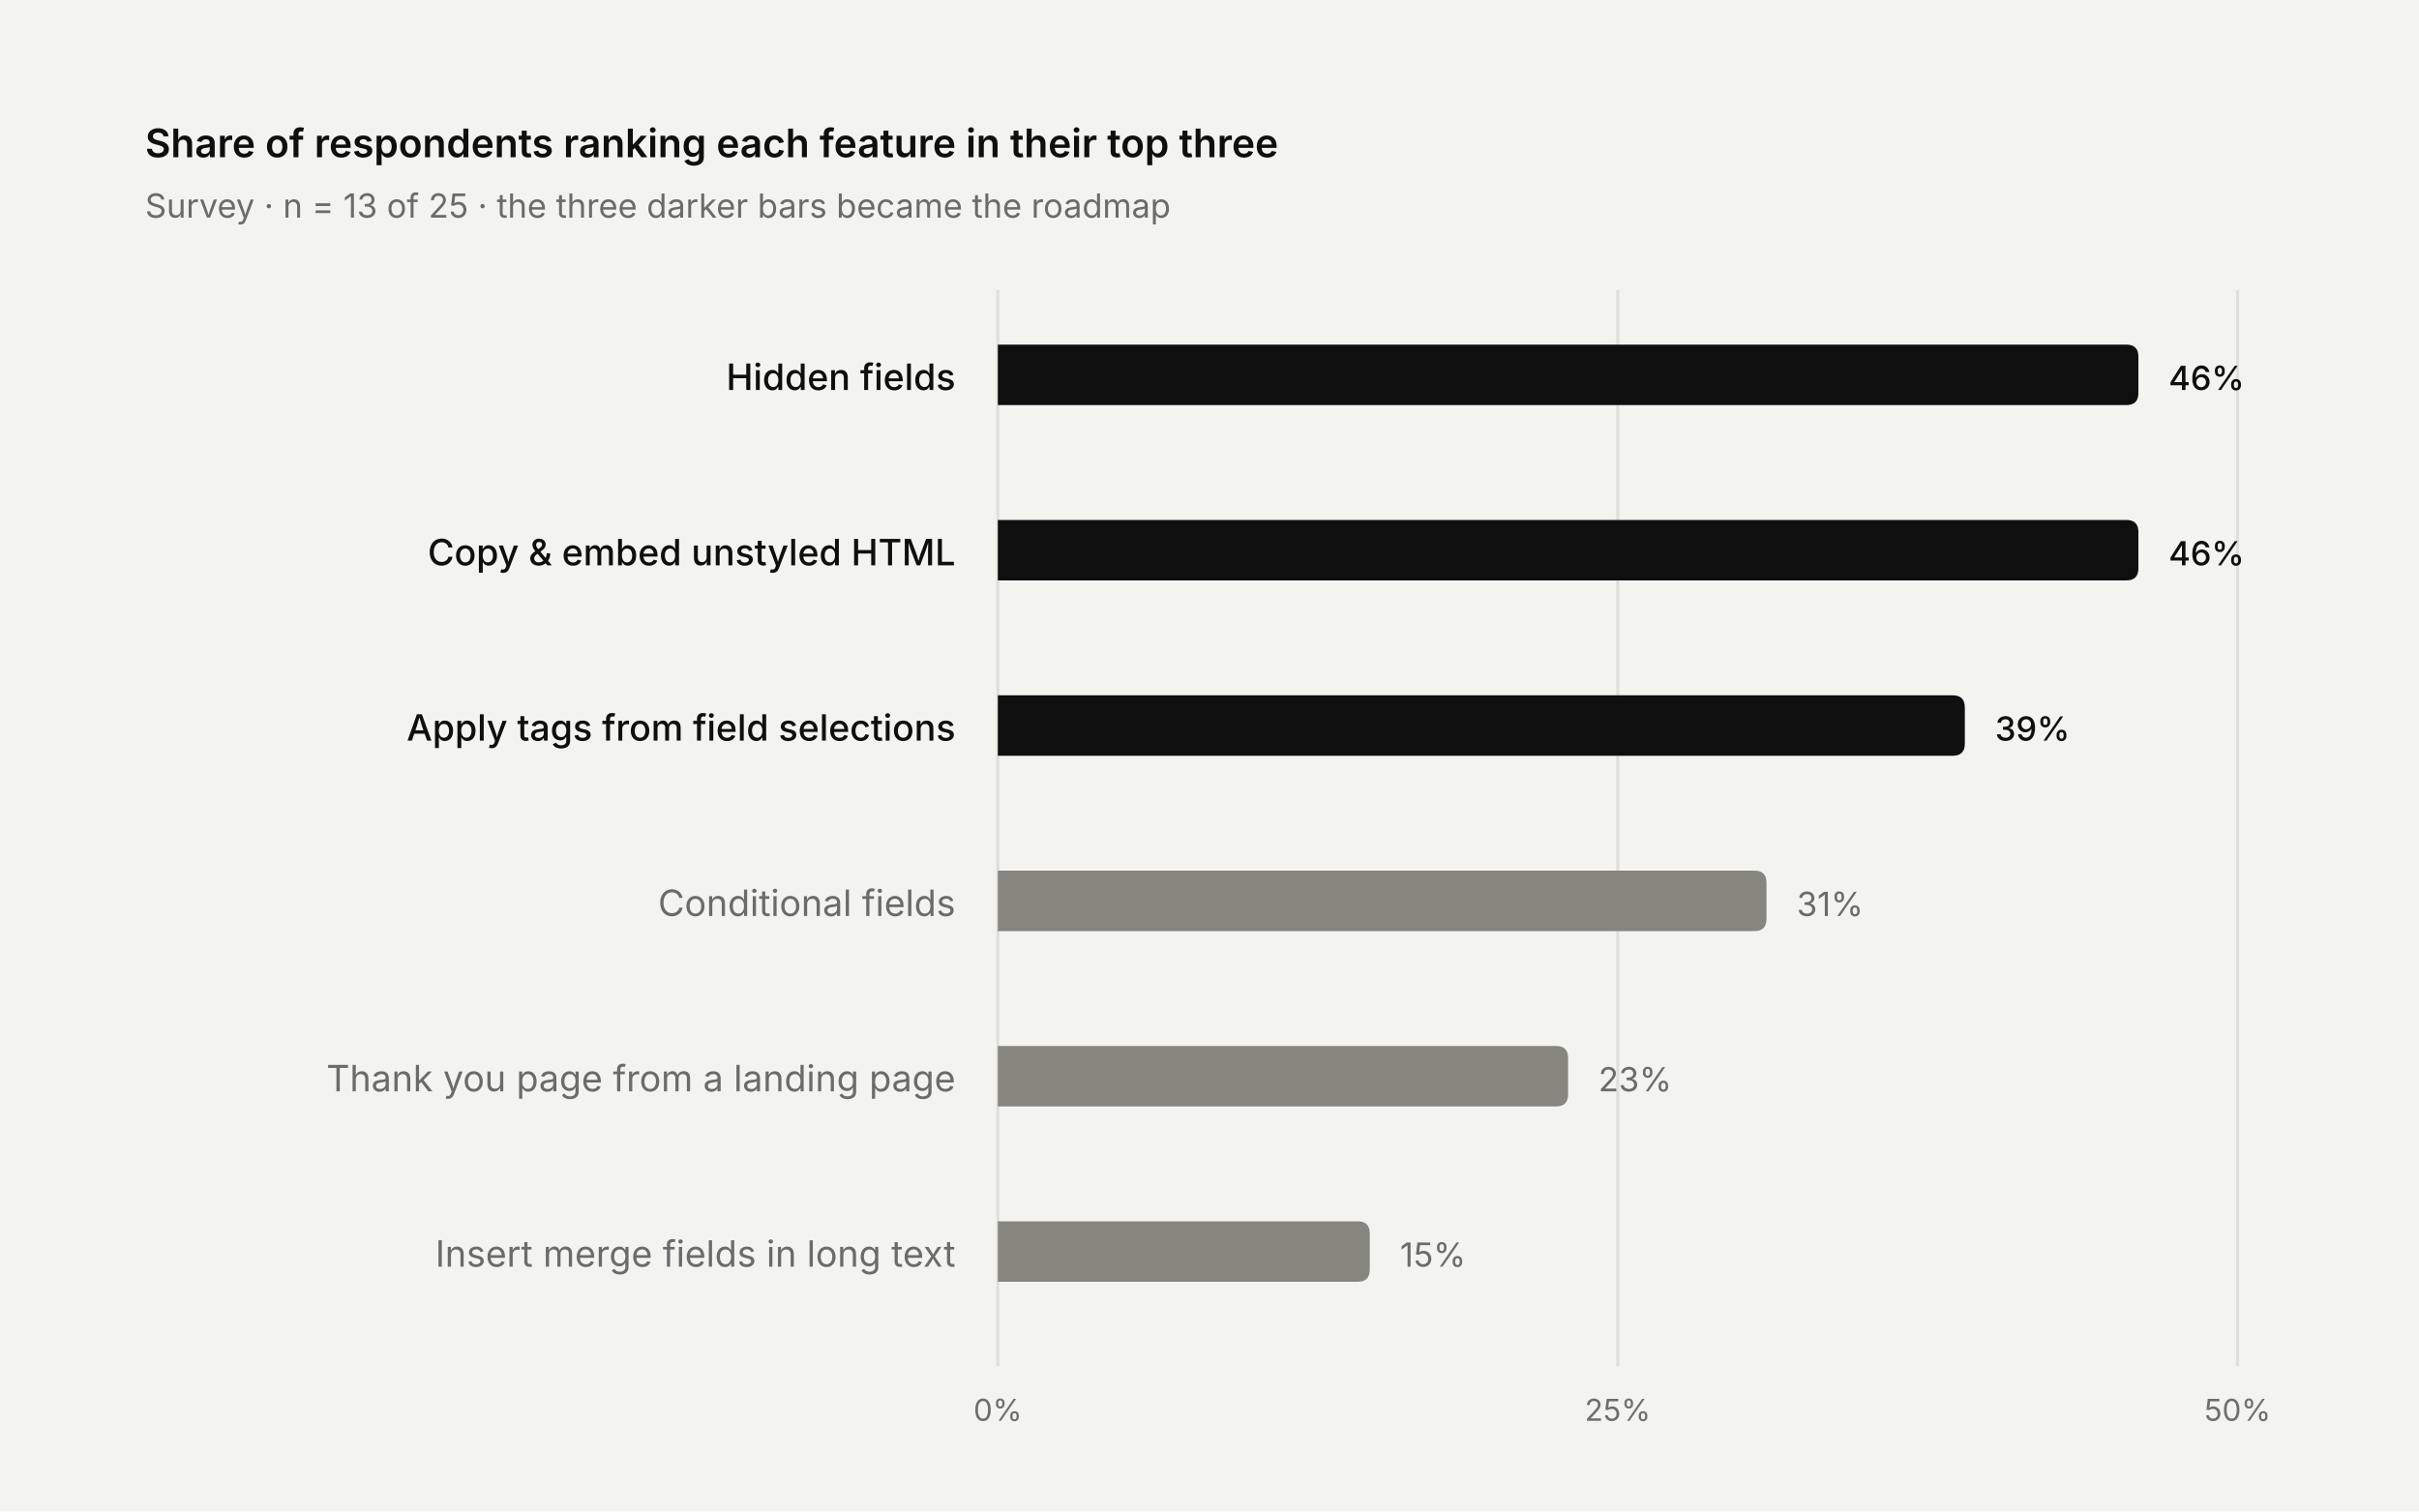
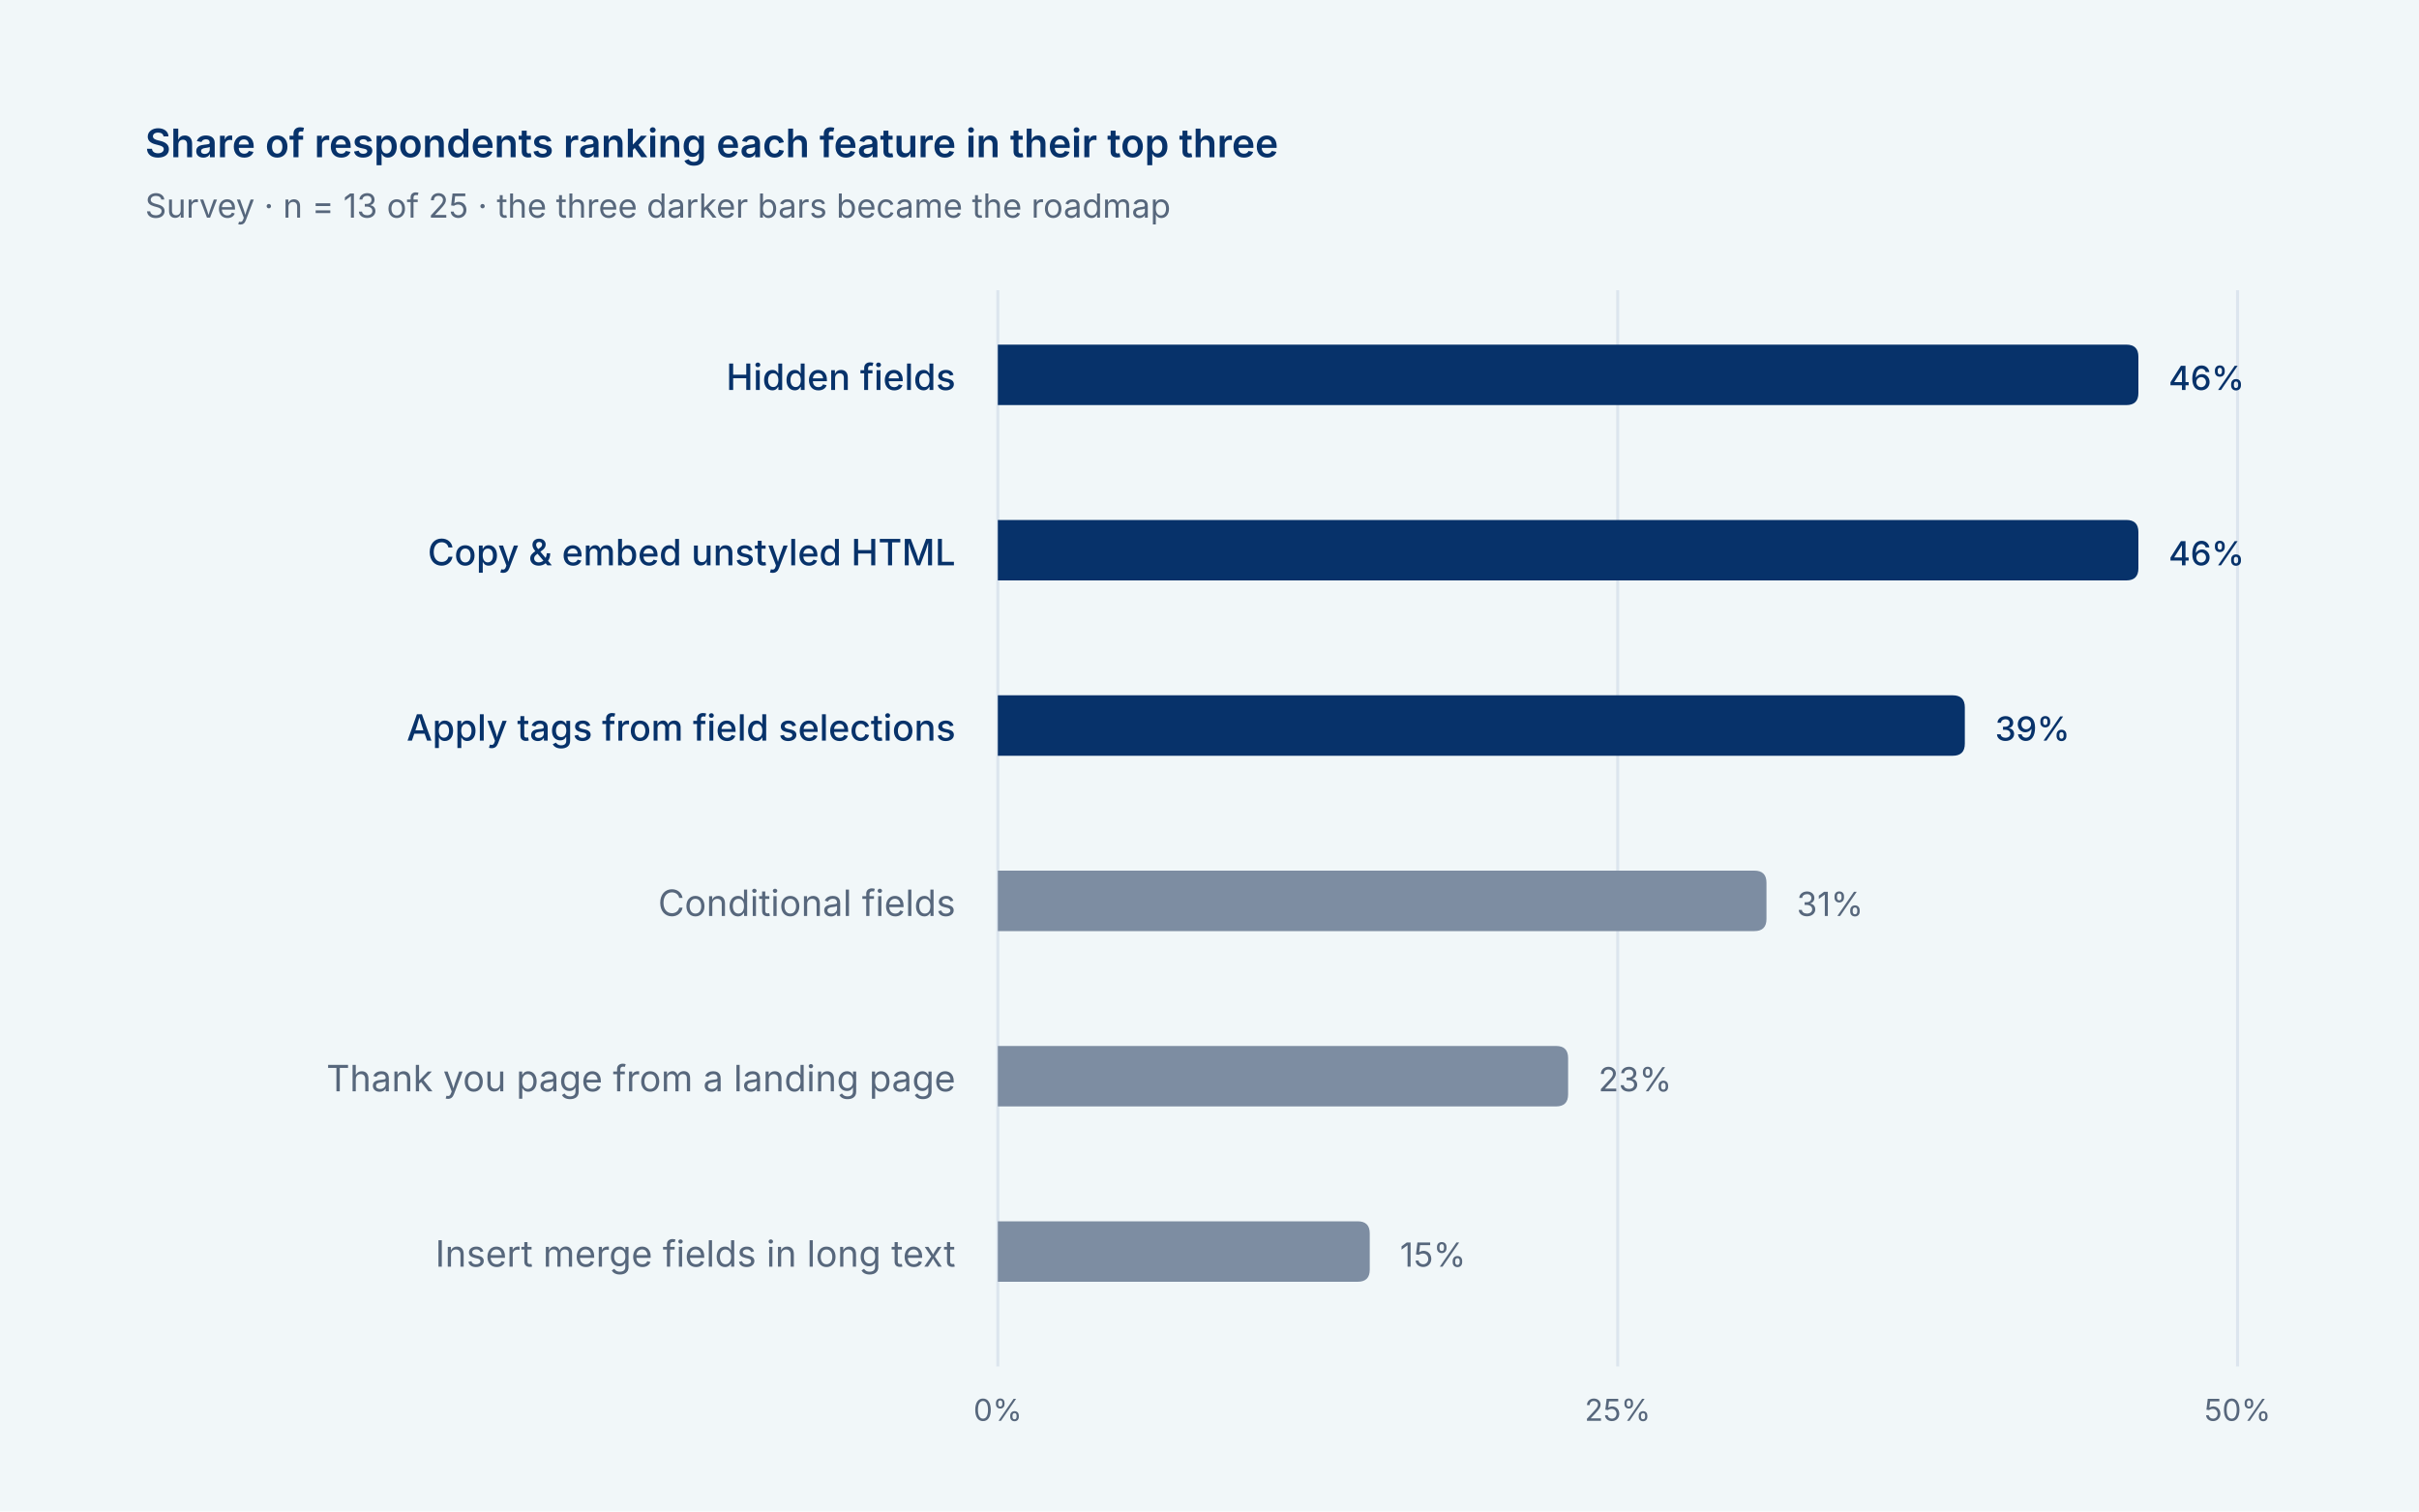
<svg xmlns="http://www.w3.org/2000/svg" viewBox="0 0 800 500" width="800" height="500" role="img" aria-label="Horizontal bar chart: share of survey respondents ranking each of six features in their top three. The top three, hidden fields, unstyled HTML, tags from field selections, are emphasized as the ones that became the roadmap" font-family="Inter, Helvetica, Arial, sans-serif">
-   <rect width="800" height="500" fill="#f3f3f0" />
-   <text x="48" y="52" font-size="13" fill="#0f0f0f" text-anchor="start" font-weight="600">Share of respondents ranking each feature in their top three</text>
-   <text x="48" y="72" font-size="11" fill="#6b6b6b" text-anchor="start">Survey · n = 13 of 25 · the three darker bars became the roadmap</text>
-   <line x1="330.0" y1="96" x2="330.0" y2="452" stroke="#e0e0da" stroke-width="1" />
-   <text x="330.0" y="470" font-size="10" fill="#6e6e6e" text-anchor="middle">0%</text>
-   <line x1="535.0" y1="96" x2="535.0" y2="452" stroke="#e0e0da" stroke-width="1" />
-   <text x="535.0" y="470" font-size="10" fill="#6e6e6e" text-anchor="middle">25%</text>
-   <line x1="740.0" y1="96" x2="740.0" y2="452" stroke="#e0e0da" stroke-width="1" />
-   <text x="740.0" y="470" font-size="10" fill="#6e6e6e" text-anchor="middle">50%</text>
-   <text x="316" y="129" font-size="12" fill="#0f0f0f" text-anchor="end" font-weight="500">Hidden fields</text>
-   <path d="M330 114 H703.2 Q707.2 114 707.2 118 V130 Q707.2 134 703.2 134 H330 Z" fill="#0f0f0f" />
-   <text x="717.2" y="129" font-size="11" fill="#0f0f0f" text-anchor="start" font-weight="500">46%</text>
-   <text x="316" y="187" font-size="12" fill="#0f0f0f" text-anchor="end" font-weight="500">Copy &amp; embed unstyled HTML</text>
-   <path d="M330 172 H703.2 Q707.2 172 707.2 176 V188 Q707.2 192 703.2 192 H330 Z" fill="#0f0f0f" />
-   <text x="717.2" y="187" font-size="11" fill="#0f0f0f" text-anchor="start" font-weight="500">46%</text>
-   <text x="316" y="245" font-size="12" fill="#0f0f0f" text-anchor="end" font-weight="500">Apply tags from field selections</text>
-   <path d="M330 230 H645.8 Q649.8 230 649.8 234 V246 Q649.8 250 645.8 250 H330 Z" fill="#0f0f0f" />
-   <text x="659.8" y="245" font-size="11" fill="#0f0f0f" text-anchor="start" font-weight="500">39%</text>
-   <text x="316" y="303" font-size="12" fill="#6b6b6b" text-anchor="end">Conditional fields</text>
-   <path d="M330 288 H580.2 Q584.2 288 584.2 292 V304 Q584.2 308 580.2 308 H330 Z" fill="#86867f" />
-   <text x="594.2" y="303" font-size="11" fill="#6b6b6b" text-anchor="start">31%</text>
-   <text x="316" y="361" font-size="12" fill="#6b6b6b" text-anchor="end">Thank you page from a landing page</text>
-   <path d="M330 346 H514.6 Q518.6 346 518.6 350 V362 Q518.6 366 514.6 366 H330 Z" fill="#86867f" />
-   <text x="528.6" y="361" font-size="11" fill="#6b6b6b" text-anchor="start">23%</text>
-   <text x="316" y="419" font-size="12" fill="#6b6b6b" text-anchor="end">Insert merge fields in long text</text>
-   <path d="M330 404 H449.0 Q453.0 404 453.0 408 V420 Q453.0 424 449.0 424 H330 Z" fill="#86867f" />
-   <text x="463.0" y="419" font-size="11" fill="#6b6b6b" text-anchor="start">15%</text>
+   <rect width="800" height="500" fill="#F1F7F9" />
+   <text x="48" y="52" font-size="13" fill="#07326A" text-anchor="start" font-weight="600">Share of respondents ranking each feature in their top three</text>
+   <text x="48" y="72" font-size="11" fill="#57677C" text-anchor="start">Survey · n = 13 of 25 · the three darker bars became the roadmap</text>
+   <line x1="330.0" y1="96" x2="330.0" y2="452" stroke="#DCE5EE" stroke-width="1" />
+   <text x="330.0" y="470" font-size="10" fill="#57677C" text-anchor="middle">0%</text>
+   <line x1="535.0" y1="96" x2="535.0" y2="452" stroke="#DCE5EE" stroke-width="1" />
+   <text x="535.0" y="470" font-size="10" fill="#57677C" text-anchor="middle">25%</text>
+   <line x1="740.0" y1="96" x2="740.0" y2="452" stroke="#DCE5EE" stroke-width="1" />
+   <text x="740.0" y="470" font-size="10" fill="#57677C" text-anchor="middle">50%</text>
+   <text x="316" y="129" font-size="12" fill="#07326A" text-anchor="end" font-weight="500">Hidden fields</text>
+   <path d="M330 114 H703.2 Q707.2 114 707.2 118 V130 Q707.2 134 703.2 134 H330 Z" fill="#07326A" />
+   <text x="717.2" y="129" font-size="11" fill="#07326A" text-anchor="start" font-weight="500">46%</text>
+   <text x="316" y="187" font-size="12" fill="#07326A" text-anchor="end" font-weight="500">Copy &amp; embed unstyled HTML</text>
+   <path d="M330 172 H703.2 Q707.2 172 707.2 176 V188 Q707.2 192 703.2 192 H330 Z" fill="#07326A" />
+   <text x="717.2" y="187" font-size="11" fill="#07326A" text-anchor="start" font-weight="500">46%</text>
+   <text x="316" y="245" font-size="12" fill="#07326A" text-anchor="end" font-weight="500">Apply tags from field selections</text>
+   <path d="M330 230 H645.8 Q649.8 230 649.8 234 V246 Q649.8 250 645.8 250 H330 Z" fill="#07326A" />
+   <text x="659.8" y="245" font-size="11" fill="#07326A" text-anchor="start" font-weight="500">39%</text>
+   <text x="316" y="303" font-size="12" fill="#57677C" text-anchor="end">Conditional fields</text>
+   <path d="M330 288 H580.2 Q584.2 288 584.2 292 V304 Q584.2 308 580.2 308 H330 Z" fill="#7D8DA2" />
+   <text x="594.2" y="303" font-size="11" fill="#57677C" text-anchor="start">31%</text>
+   <text x="316" y="361" font-size="12" fill="#57677C" text-anchor="end">Thank you page from a landing page</text>
+   <path d="M330 346 H514.6 Q518.6 346 518.6 350 V362 Q518.6 366 514.6 366 H330 Z" fill="#7D8DA2" />
+   <text x="528.6" y="361" font-size="11" fill="#57677C" text-anchor="start">23%</text>
+   <text x="316" y="419" font-size="12" fill="#57677C" text-anchor="end">Insert merge fields in long text</text>
+   <path d="M330 404 H449.0 Q453.0 404 453.0 408 V420 Q453.0 424 449.0 424 H330 Z" fill="#7D8DA2" />
+   <text x="463.0" y="419" font-size="11" fill="#57677C" text-anchor="start">15%</text>
</svg>
